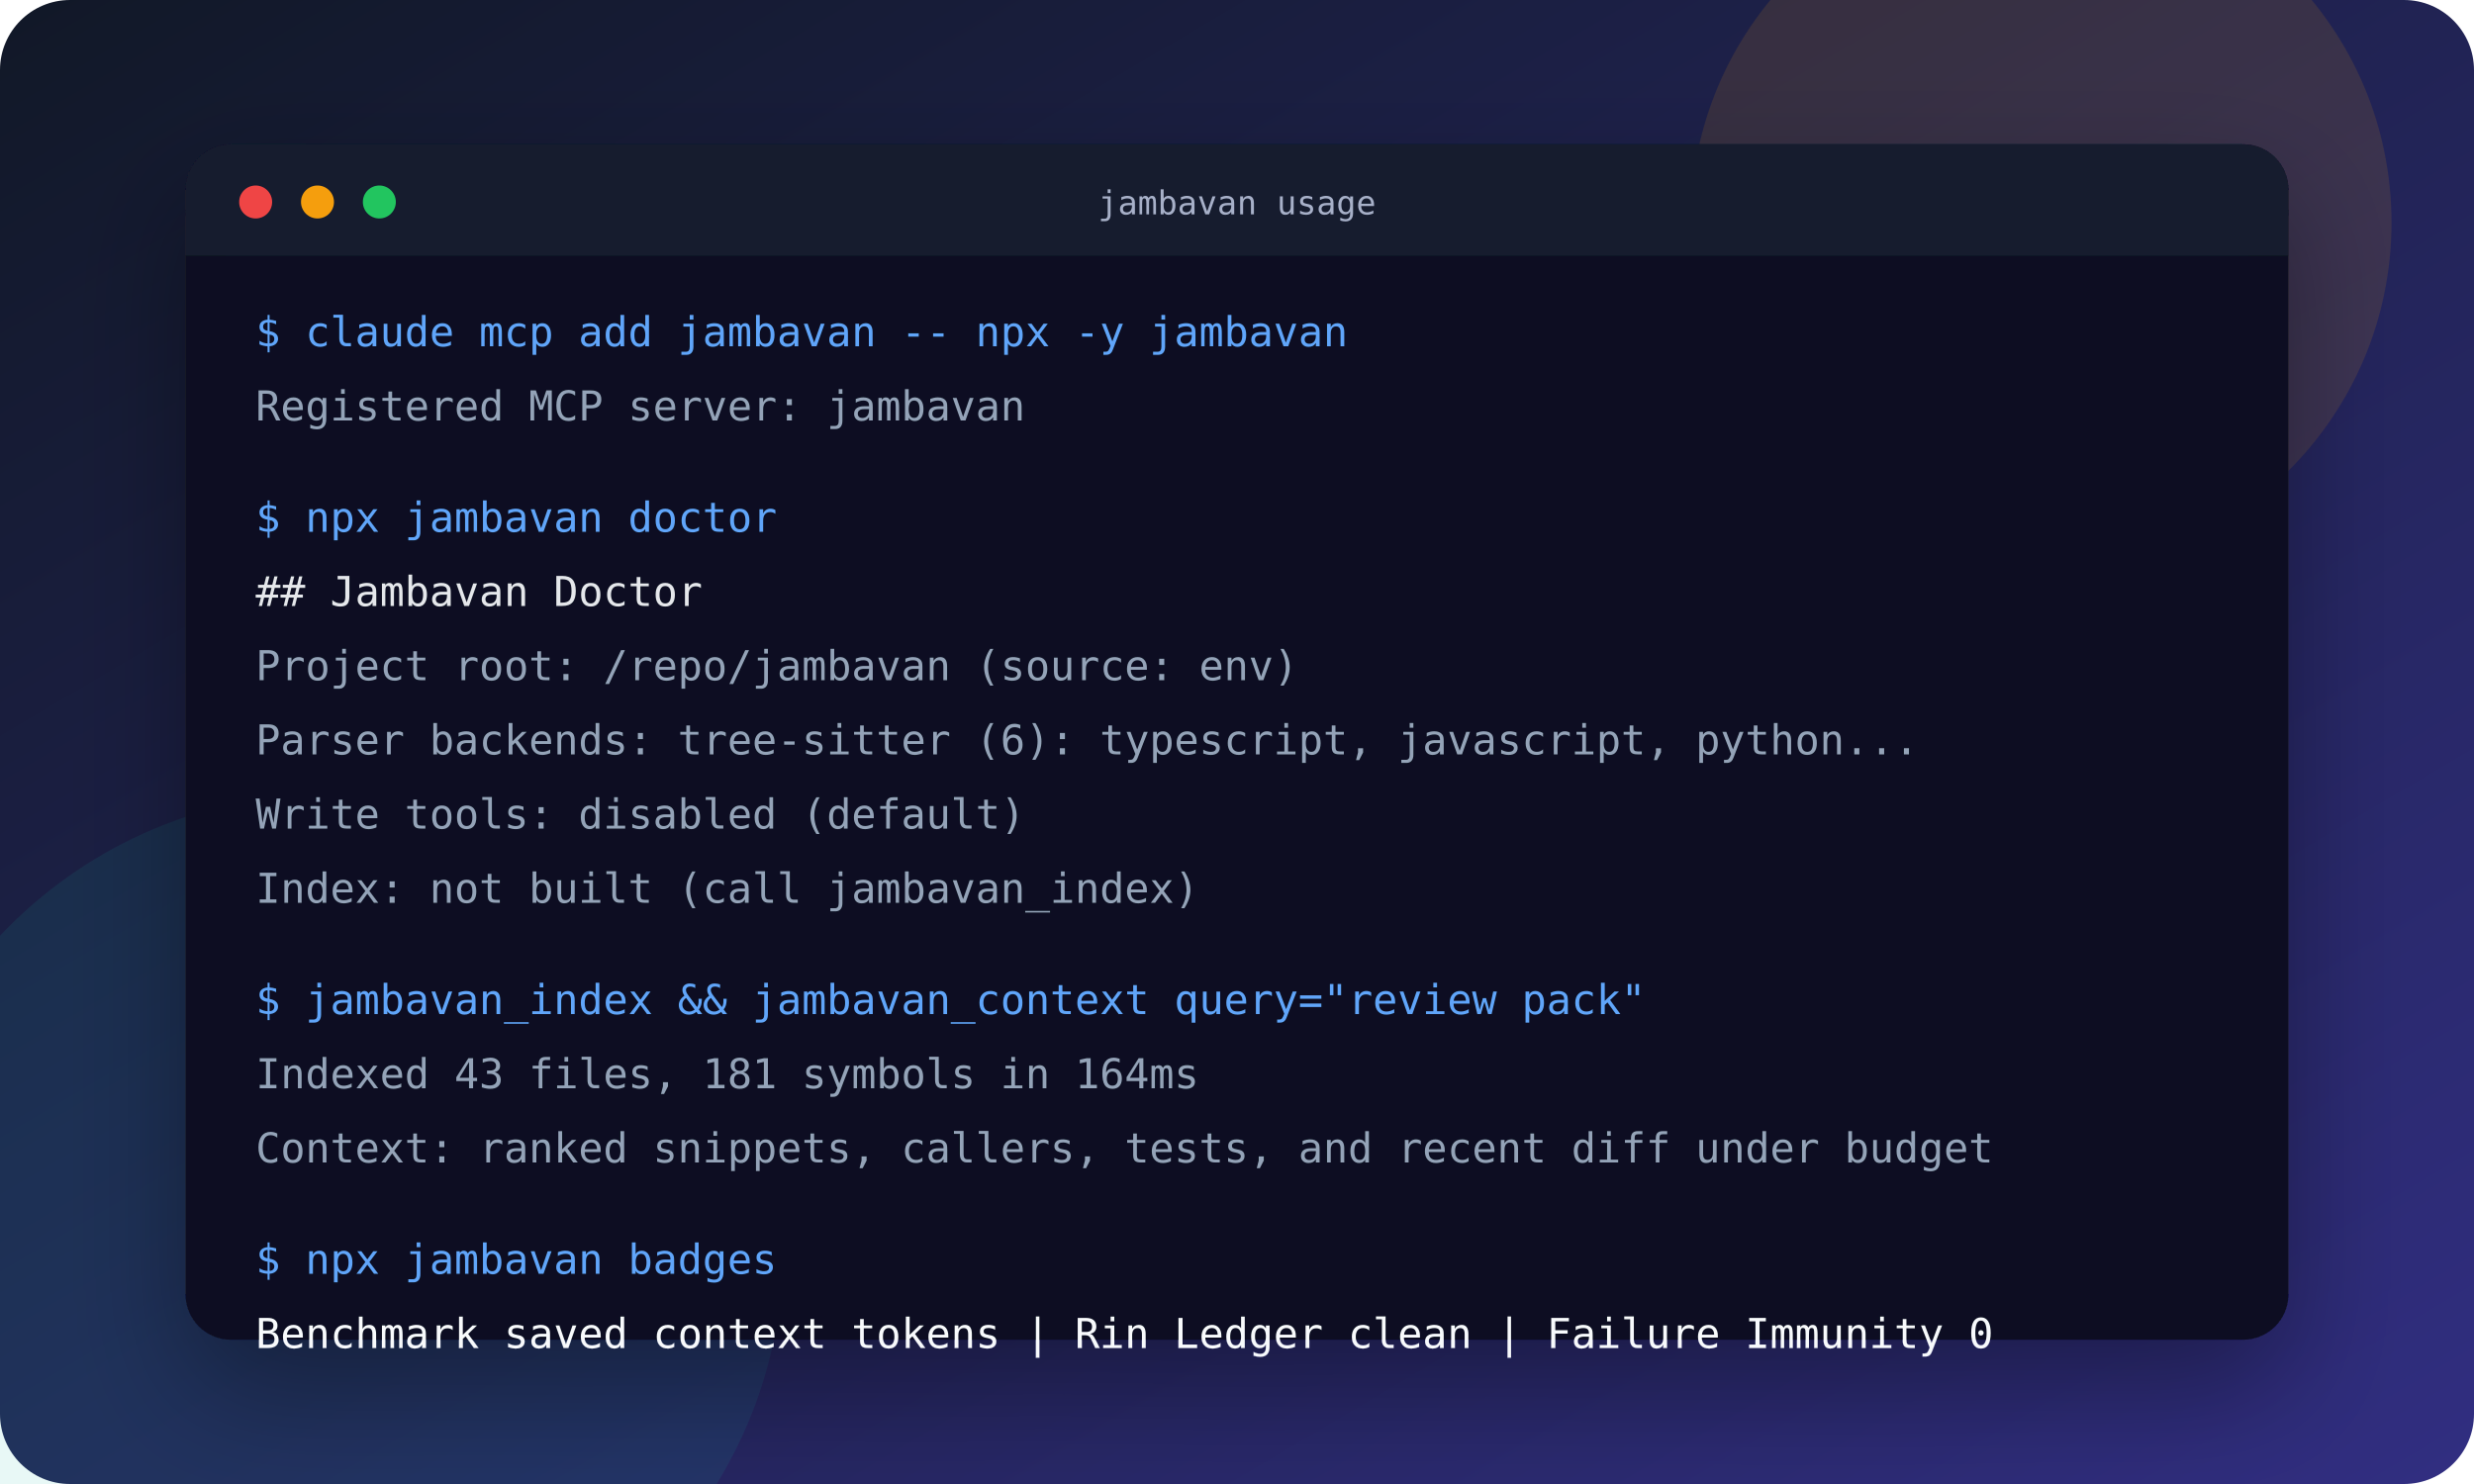
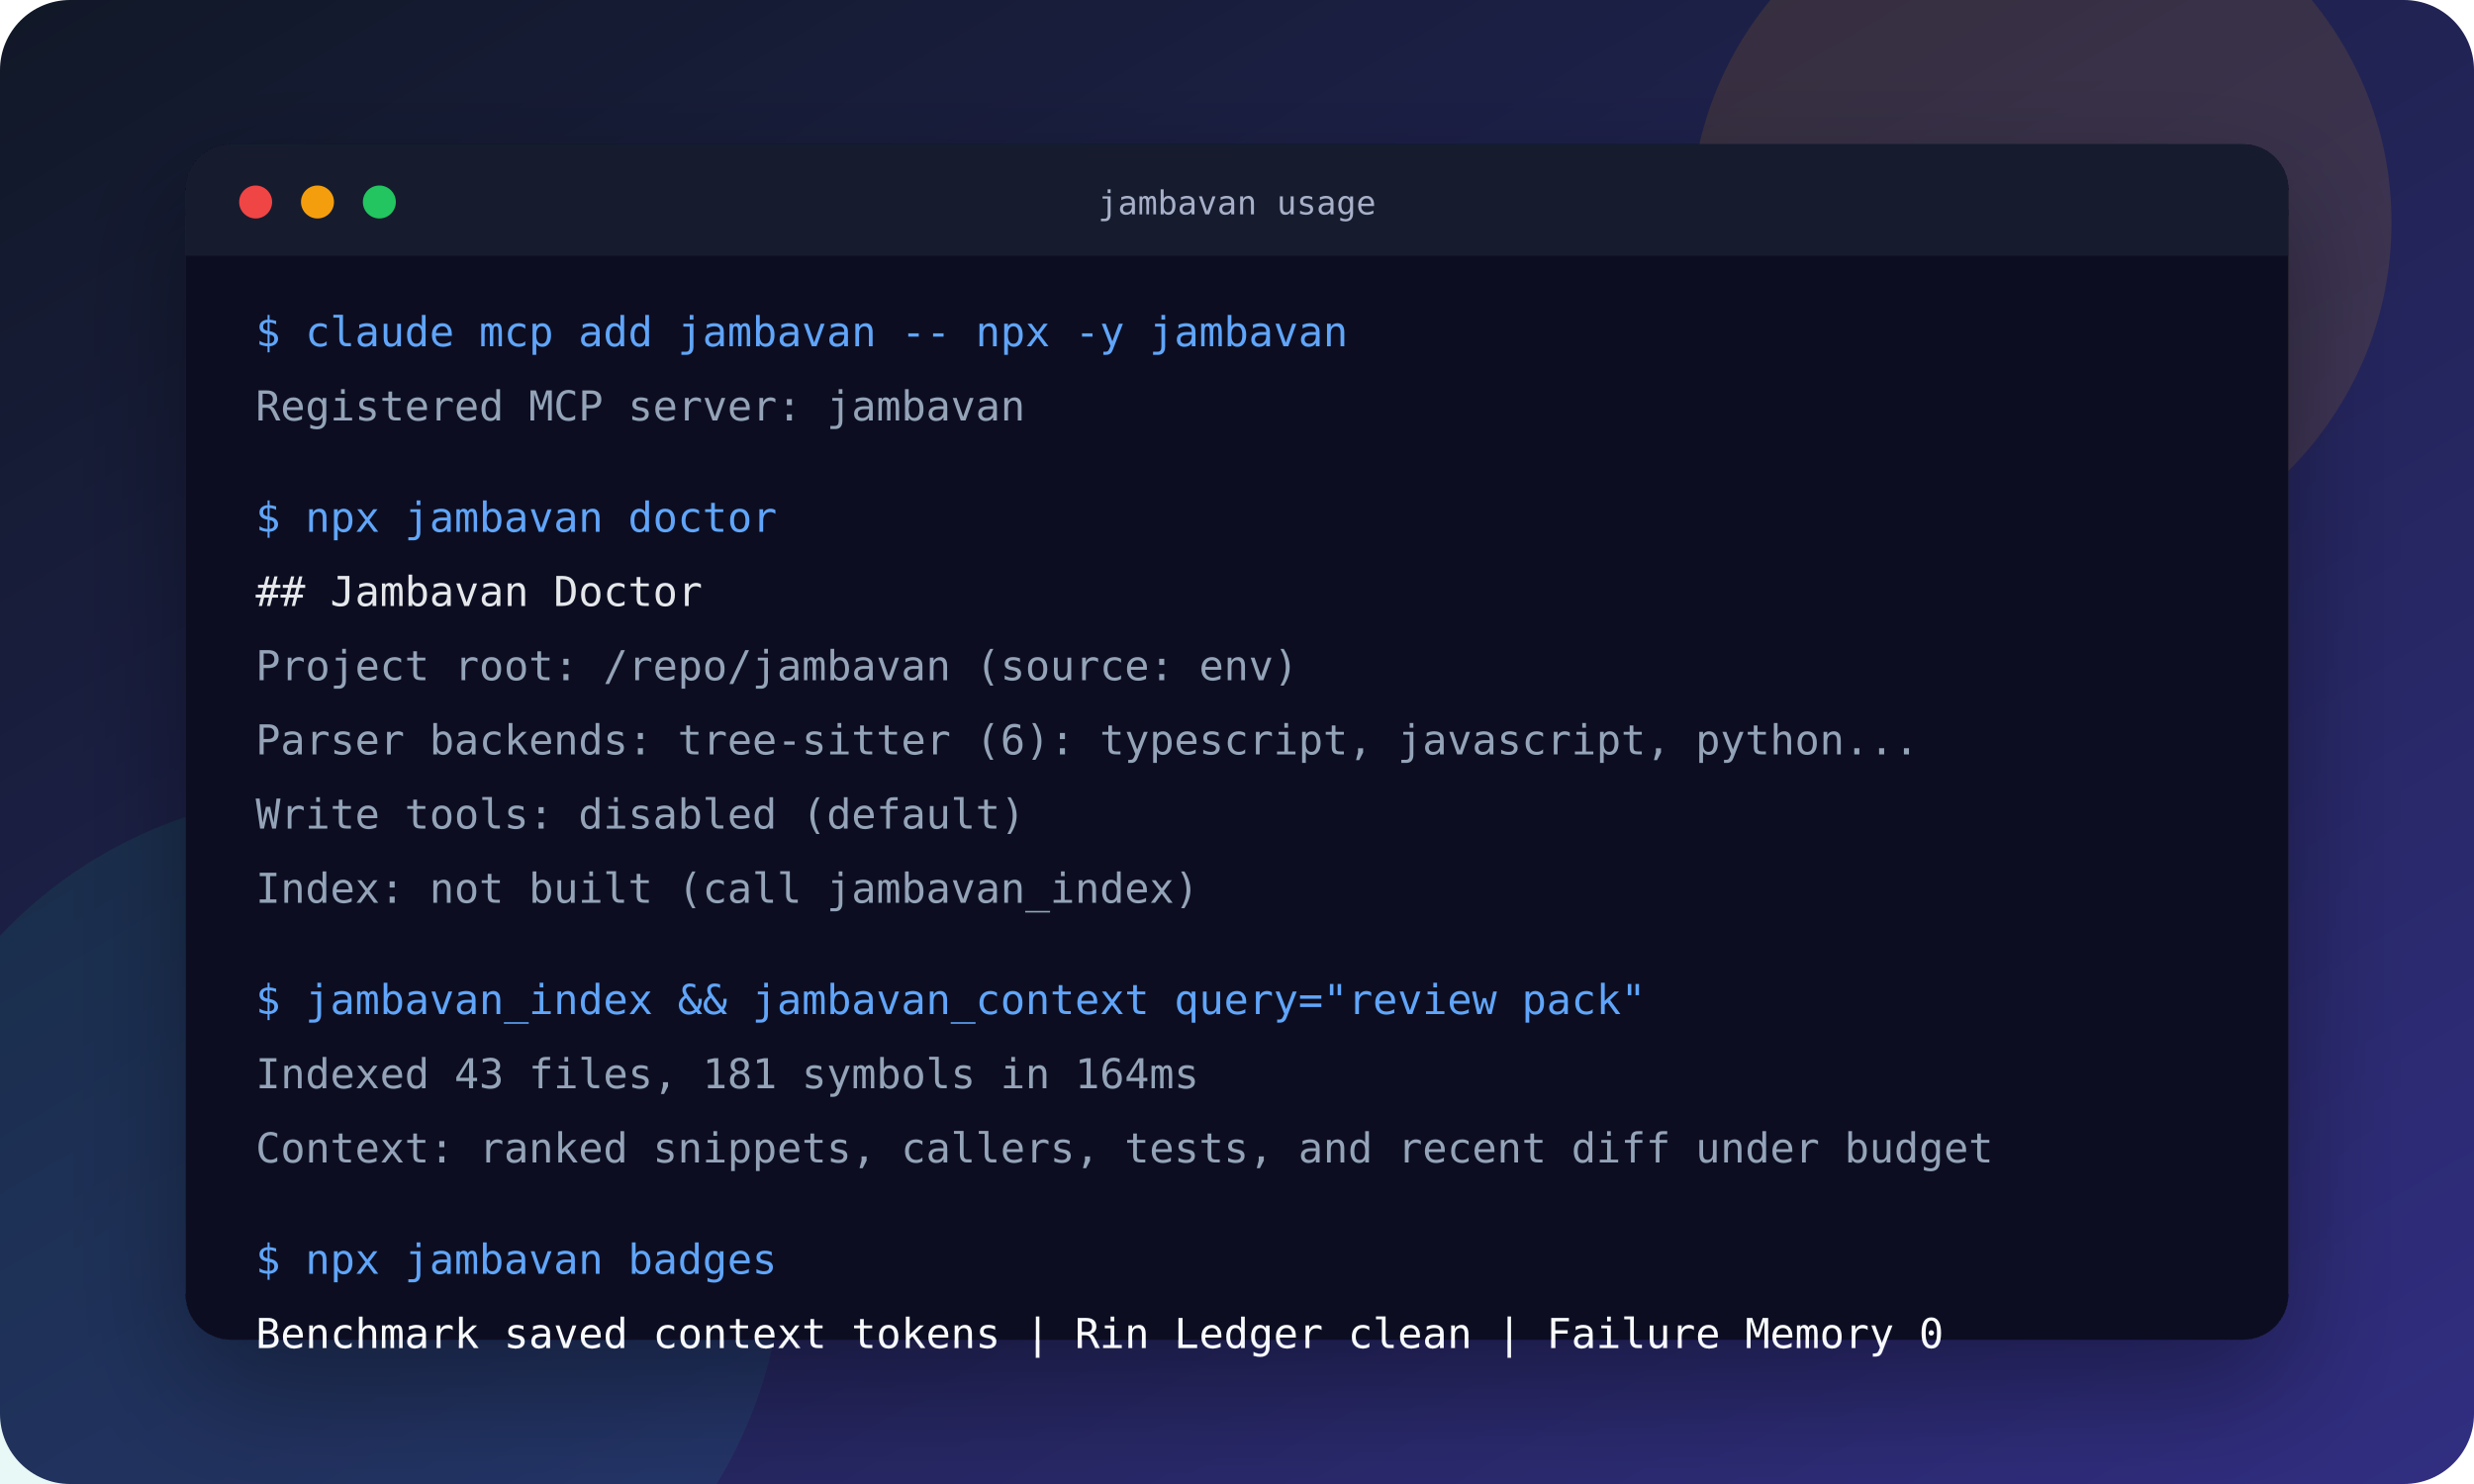
<svg xmlns="http://www.w3.org/2000/svg" width="1200" height="720" viewBox="0 0 1200 720" role="img" aria-labelledby="title desc">
  <defs>
    <linearGradient id="bg" x1="0" y1="0" x2="1" y2="1">
      <stop offset="0" stop-color="#111827" />
      <stop offset="1" stop-color="#312e81" />
    </linearGradient>
    <filter id="shadow" x="-20%" y="-20%" width="140%" height="140%">
      <feDropShadow dx="0" dy="24" stdDeviation="28" flood-color="#000000" flood-opacity="0.35" />
    </filter>
  </defs>
  <rect width="1200" height="720" rx="34" fill="url(#bg)" />
  <circle cx="990" cy="108" r="170" fill="#f59e0b" opacity="0.12" />
  <circle cx="160" cy="605" r="220" fill="#14b8a6" opacity="0.10" />
  <g filter="url(#shadow)">
    <rect x="90" y="70" width="1020" height="580" rx="22" fill="#0b1020" />
    <rect x="90" y="70" width="1020" height="54" rx="22" fill="#151b2e" />
    <path d="M90 102 h1020 v22 h-1020 z" fill="#151b2e" />
    <circle cx="124" cy="98" r="8" fill="#ef4444" />
    <circle cx="154" cy="98" r="8" fill="#f59e0b" />
    <circle cx="184" cy="98" r="8" fill="#22c55e" />
    <text x="600" y="104" text-anchor="middle" font-family="ui-monospace, SFMono-Regular, Menlo, Consolas, monospace" font-size="16" fill="#a7b0c8">jambavan usage</text>
    <g font-family="ui-monospace, SFMono-Regular, Menlo, Consolas, monospace" font-size="20">
      <text x="124" y="168" fill="#60a5fa">$ claude mcp add jambavan -- npx -y jambavan</text>
      <text x="124" y="204" fill="#94a3b8">Registered MCP server: jambavan</text>
      <text x="124" y="258" fill="#60a5fa">$ npx jambavan doctor</text>
      <text x="124" y="294" fill="#e5e7eb">## Jambavan Doctor</text>
      <text x="124" y="330" fill="#94a3b8">Project root:     /repo/jambavan (source: env)</text>
      <text x="124" y="366" fill="#94a3b8">Parser backends:  tree-sitter (6): typescript, javascript, python...</text>
      <text x="124" y="402" fill="#94a3b8">Write tools:      disabled (default)</text>
      <text x="124" y="438" fill="#94a3b8">Index:            not built (call jambavan_index)</text>
      <text x="124" y="492" fill="#60a5fa">$ jambavan_index &amp;&amp; jambavan_context query="review pack"</text>
      <text x="124" y="528" fill="#94a3b8">Indexed 43 files, 181 symbols in 164ms</text>
      <text x="124" y="564" fill="#94a3b8">Context: ranked snippets, callers, tests, and recent diff under budget</text>
      <text x="124" y="618" fill="#60a5fa">$ npx jambavan badges</text>
-       <text x="124" y="654" fill="#f8fafc">Benchmark saved context tokens | Rin Ledger clean | Failure Immunity 0</text>
+       <text x="124" y="654" fill="#f8fafc">Benchmark saved context tokens | Rin Ledger clean | Failure Memory 0</text>
    </g>
  </g>
</svg>
